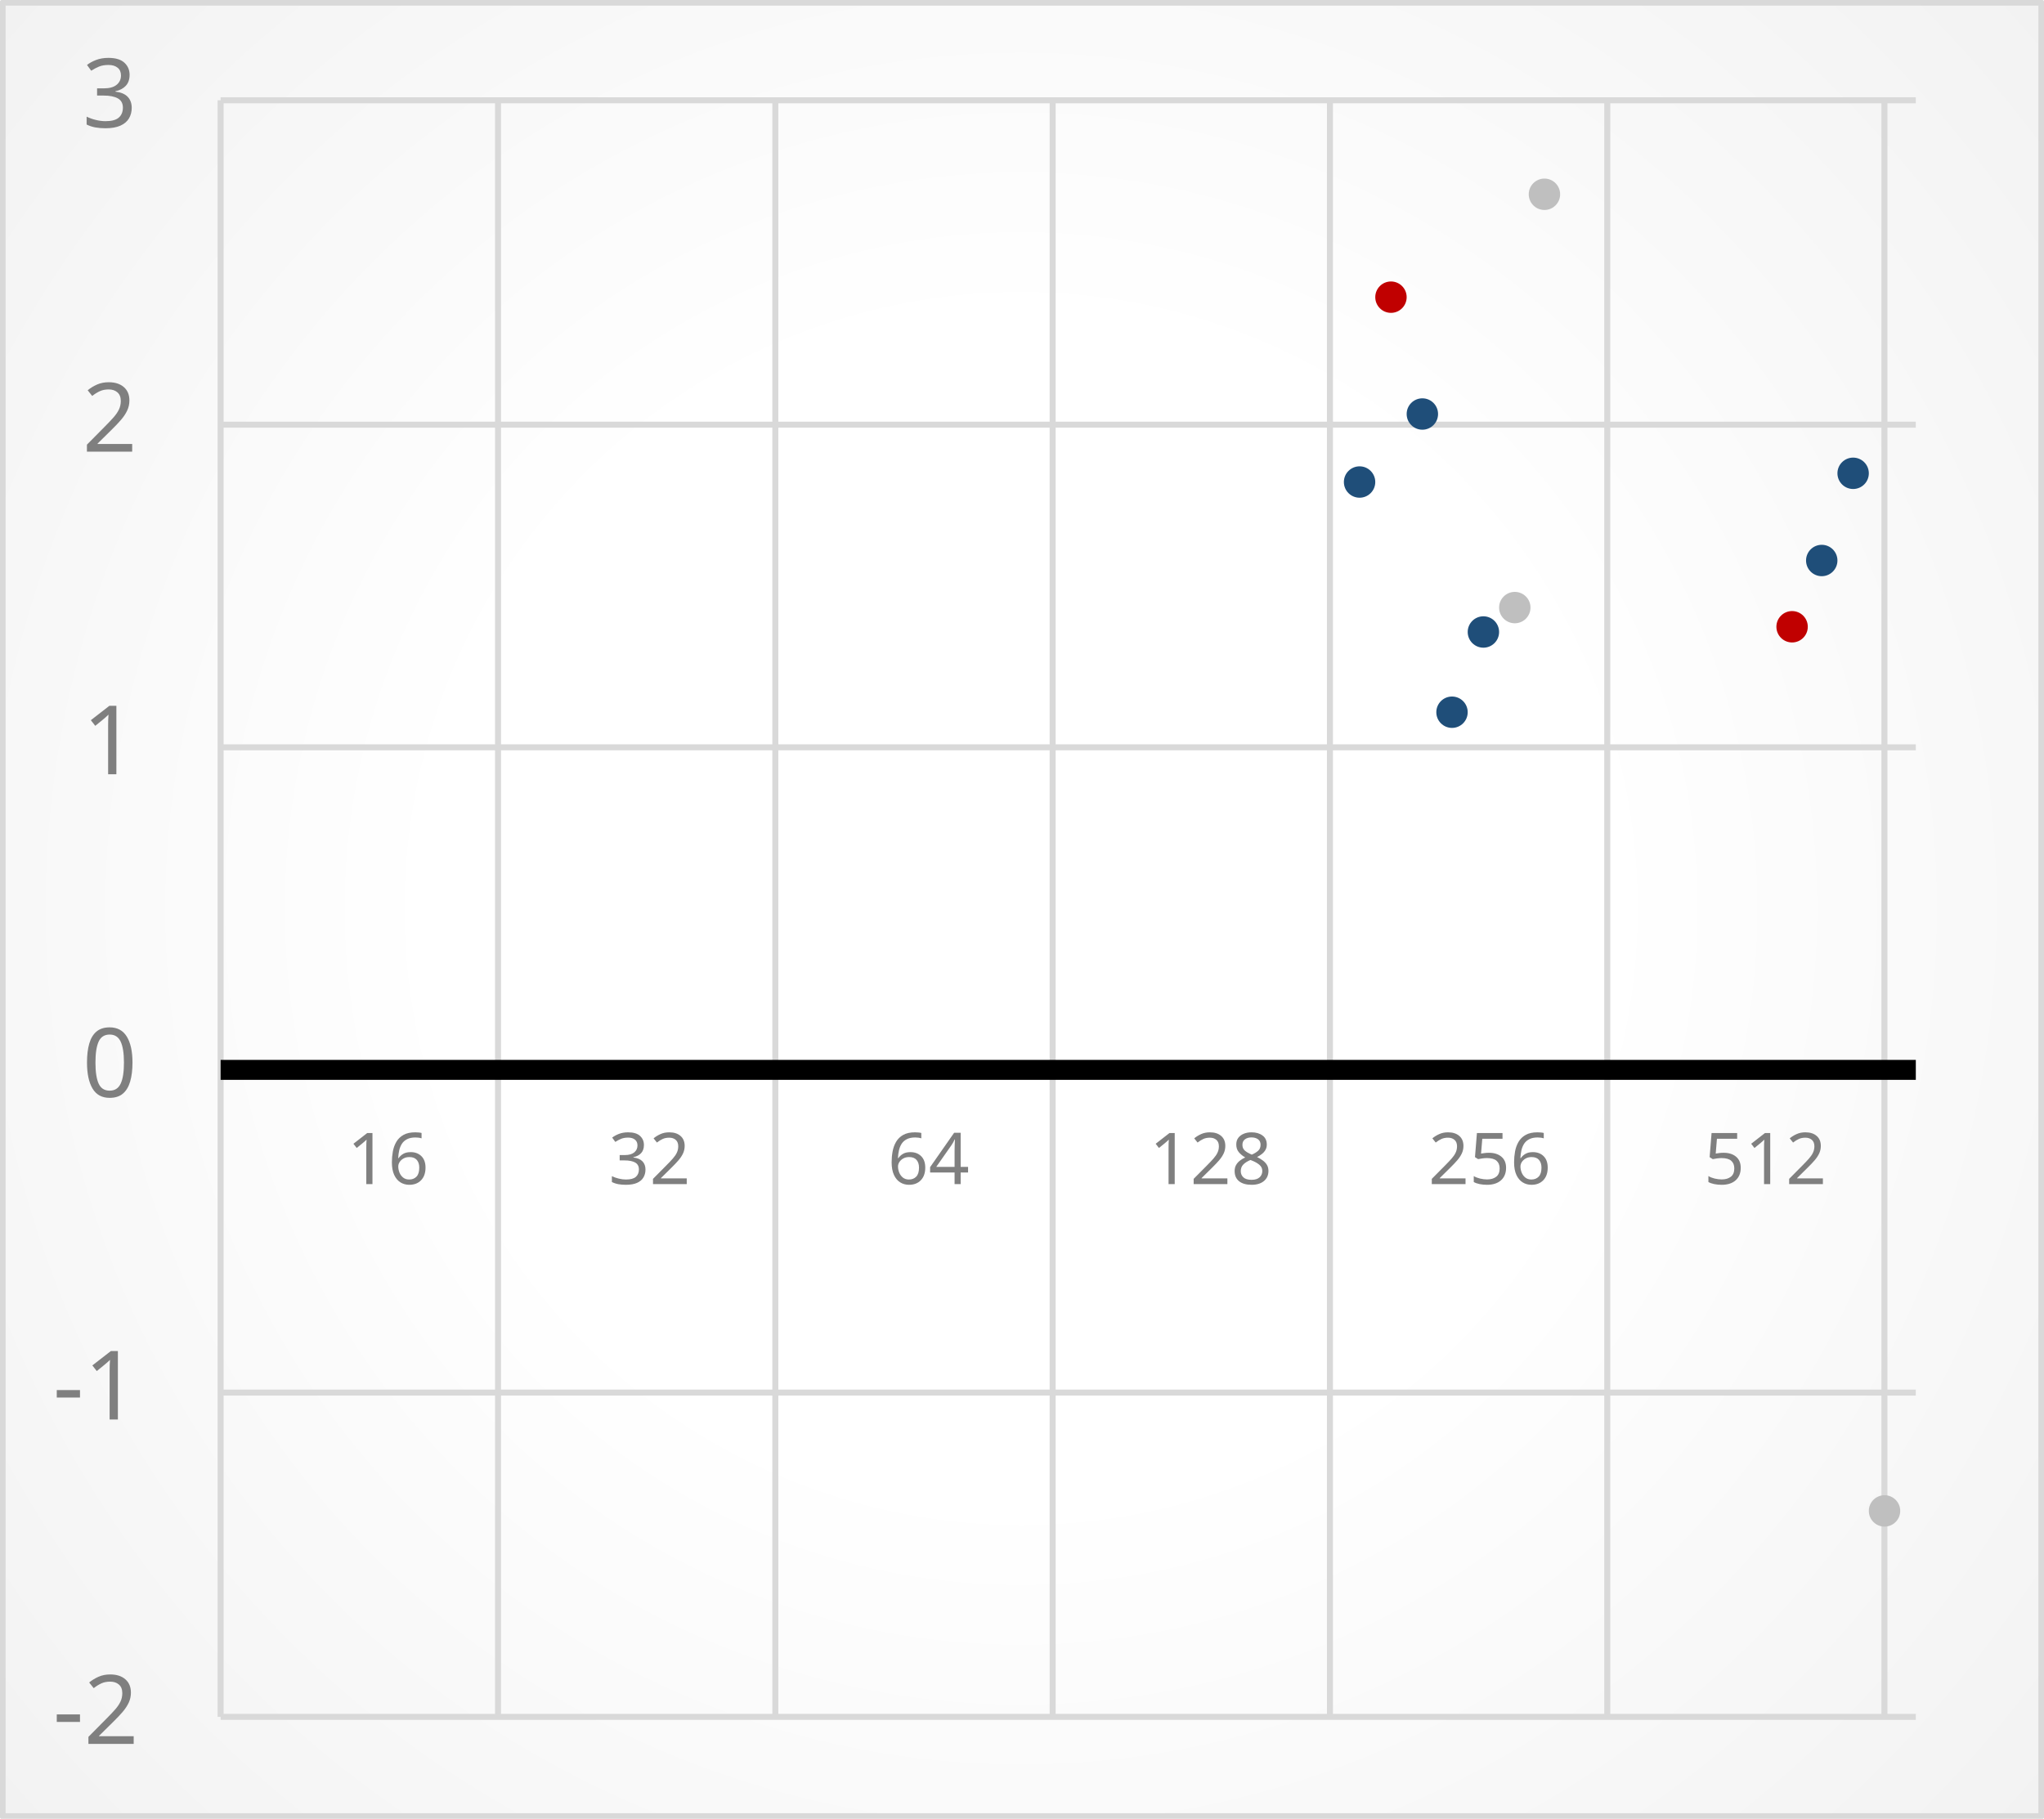
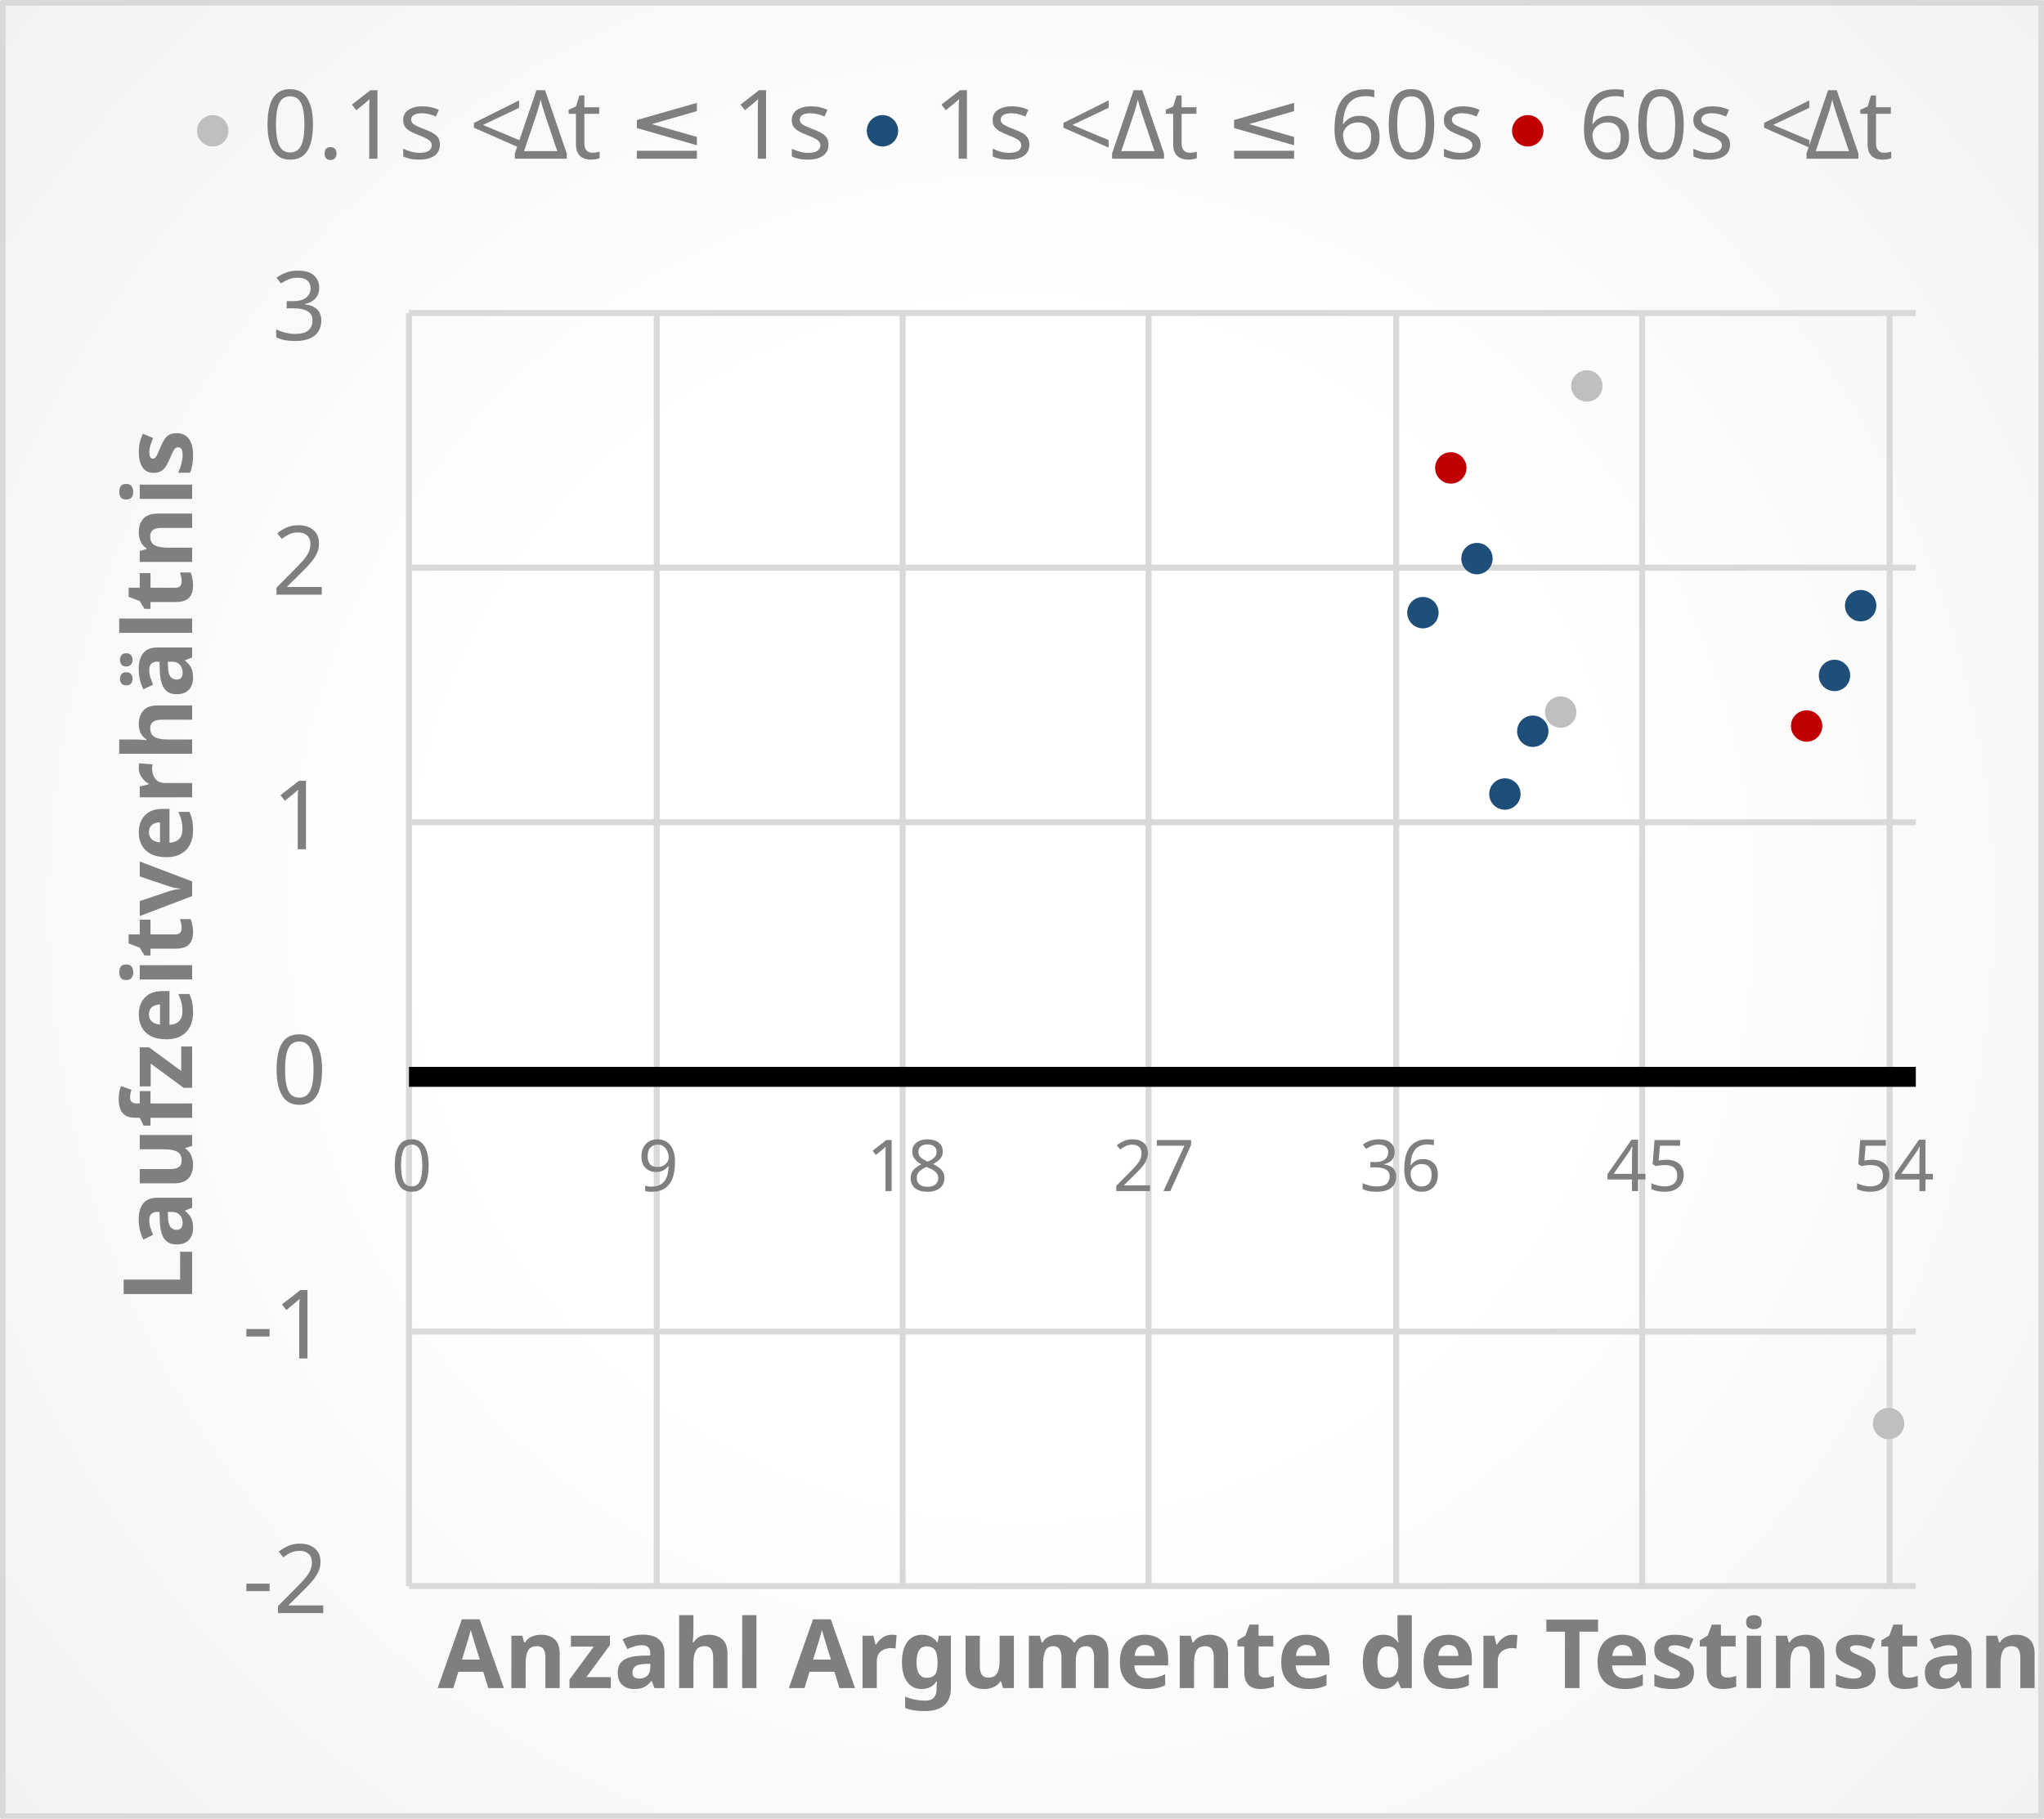
<svg xmlns="http://www.w3.org/2000/svg" width="1172" height="1043" overflow="hidden">
  <defs>
    <clipPath id="clip0">
-       <rect x="1481" y="815" width="1172" height="1043" />
-     </clipPath>
-     <radialGradient cx="1.6196e+06" cy="1.44087e+06" r="2.16777e+06" gradientUnits="userSpaceOnUse" spreadMethod="pad" id="fill1" gradientTransform="matrix(0.000360892 0 0 0.000360892 1482 816)">
+       <rect x="1436" y="764" width="1172" height="1043" />
+     </clipPath>
+     <radialGradient cx="1.6196e+06" cy="1.44087e+06" r="2.16777e+06" fx="1.6196e+06" fy="1.44087e+06" gradientUnits="userSpaceOnUse" spreadMethod="pad" id="fill1" gradientTransform="matrix(0.000360892 0 0 0.000360892 1437 765)">
      <stop offset="0" stop-color="#FFFFFF" />
      <stop offset="0.43" stop-color="#FFFFFF" />
      <stop offset="1" stop-color="#F2F2F2" />
    </radialGradient>
    <clipPath id="clip2">
-       <rect x="1481" y="816" width="1169" height="1039" />
+       <rect x="1436" y="765" width="1170" height="1039" />
    </clipPath>
    <clipPath id="clip3">
-       <rect x="1481" y="816" width="1169" height="1039" />
+       <rect x="1436" y="765" width="1170" height="1039" />
    </clipPath>
    <clipPath id="clip4">
-       <rect x="1481" y="816" width="1169" height="1039" />
+       <rect x="1436" y="765" width="1170" height="1039" />
    </clipPath>
    <clipPath id="clip5">
-       <rect x="1481" y="816" width="1169" height="1039" />
+       <rect x="1436" y="765" width="1170" height="1039" />
    </clipPath>
    <clipPath id="clip6">
-       <rect x="1481" y="816" width="1169" height="1039" />
+       <rect x="1436" y="765" width="1170" height="1039" />
    </clipPath>
    <clipPath id="clip7">
-       <rect x="1481" y="816" width="1169" height="1039" />
+       <rect x="1436" y="765" width="1170" height="1039" />
    </clipPath>
    <clipPath id="clip8">
-       <rect x="1481" y="816" width="1169" height="1039" />
+       <rect x="1436" y="765" width="1170" height="1039" />
    </clipPath>
    <clipPath id="clip9">
-       <rect x="1481" y="816" width="1169" height="1039" />
+       <rect x="1436" y="765" width="1170" height="1039" />
    </clipPath>
    <clipPath id="clip10">
-       <rect x="1481" y="816" width="1169" height="1039" />
+       <rect x="1436" y="765" width="1170" height="1039" />
    </clipPath>
    <clipPath id="clip11">
-       <rect x="1481" y="816" width="1169" height="1039" />
+       <rect x="1436" y="765" width="1170" height="1039" />
    </clipPath>
    <clipPath id="clip12">
-       <rect x="1481" y="816" width="1169" height="1039" />
+       <rect x="1436" y="765" width="1170" height="1039" />
    </clipPath>
    <clipPath id="clip13">
-       <rect x="1481" y="816" width="1169" height="1039" />
+       <rect x="1436" y="765" width="1170" height="1039" />
    </clipPath>
    <clipPath id="clip14">
-       <rect x="1481" y="816" width="1169" height="1039" />
+       <rect x="1436" y="765" width="1170" height="1039" />
    </clipPath>
    <clipPath id="clip15">
-       <rect x="1481" y="816" width="1169" height="1039" />
+       <rect x="1436" y="765" width="1170" height="1039" />
    </clipPath>
    <clipPath id="clip16">
-       <rect x="1481" y="816" width="1169" height="1039" />
+       <rect x="1436" y="765" width="1170" height="1039" />
    </clipPath>
    <clipPath id="clip17">
-       <rect x="1481" y="816" width="1169" height="1039" />
+       <rect x="1436" y="765" width="1170" height="1039" />
    </clipPath>
    <clipPath id="clip18">
-       <rect x="1481" y="816" width="1169" height="1039" />
+       <rect x="1436" y="765" width="1170" height="1039" />
    </clipPath>
    <clipPath id="clip19">
-       <rect x="1481" y="816" width="1169" height="1039" />
+       <rect x="1436" y="765" width="1170" height="1039" />
    </clipPath>
    <clipPath id="clip20">
-       <rect x="1481" y="816" width="1169" height="1039" />
+       <rect x="1436" y="765" width="1170" height="1039" />
+     </clipPath>
+     <clipPath id="clip21">
+       <rect x="1436" y="765" width="1170" height="1039" />
+     </clipPath>
+     <clipPath id="clip22">
+       <rect x="1436" y="765" width="1170" height="1039" />
+     </clipPath>
+     <clipPath id="clip23">
+       <rect x="1436" y="765" width="1170" height="1039" />
+     </clipPath>
+     <clipPath id="clip24">
+       <rect x="1436" y="765" width="1170" height="1039" />
+     </clipPath>
+     <clipPath id="clip25">
+       <rect x="1436" y="765" width="1170" height="1039" />
+     </clipPath>
+     <clipPath id="clip26">
+       <rect x="1436" y="765" width="1170" height="1039" />
+     </clipPath>
+     <clipPath id="clip27">
+       <rect x="1436" y="765" width="1170" height="1039" />
+     </clipPath>
+     <clipPath id="clip28">
+       <rect x="1436" y="765" width="1170" height="1039" />
+     </clipPath>
+     <clipPath id="clip29">
+       <rect x="1436" y="765" width="1170" height="1039" />
+     </clipPath>
+     <clipPath id="clip30">
+       <rect x="1436" y="765" width="1170" height="1039" />
+     </clipPath>
+     <clipPath id="clip31">
+       <rect x="1436" y="765" width="1170" height="1039" />
+     </clipPath>
+     <clipPath id="clip32">
+       <rect x="1436" y="765" width="1170" height="1039" />
+     </clipPath>
+     <clipPath id="clip33">
+       <rect x="1436" y="765" width="1170" height="1039" />
+     </clipPath>
+     <clipPath id="clip34">
+       <rect x="1436" y="765" width="1170" height="1039" />
    </clipPath>
  </defs>
-   <g clip-path="url(#clip0)" transform="translate(-1481 -815)">
-     <rect x="1482" y="816" width="1169" height="1040" fill="url(#fill1)" />
+   <g clip-path="url(#clip0)" transform="translate(-1436 -764)">
+     <rect x="1437" y="765" width="1169" height="1040" fill="url(#fill1)" />
    <g clip-path="url(#clip2)">
-       <path d="M1607.5 1799.5 2579.5 1799.5M1607.5 1613.55 2579.5 1613.55M1607.5 1243.54 2579.5 1243.54M1607.5 1058.53 2579.5 1058.53M1607.5 872.5 2579.5 872.5" stroke="#D9D9D9" stroke-width="3.438" stroke-linejoin="round" stroke-miterlimit="10" fill="none" />
+       <path d="M1670.5 1673.5 2534.5 1673.5M1670.5 1527.55 2534.5 1527.55M1670.5 1235.54 2534.5 1235.54M1670.5 1089.54 2534.5 1089.54M1670.5 943.5 2534.5 943.5" stroke="#D9D9D9" stroke-width="3.438" stroke-linejoin="round" stroke-miterlimit="10" fill="none" />
    </g>
    <g clip-path="url(#clip3)">
-       <path d="M1607.5 872.5 1607.5 1799.5M1766.56 872.5 1766.56 1799.5M1925.56 872.5 1925.56 1799.5M2084.57 872.5 2084.57 1799.5M2243.57 872.5 2243.57 1799.5M2402.58 872.5 2402.58 1799.5M2561.5 872.5 2561.5 1799.5" stroke="#D9D9D9" stroke-width="3.438" stroke-linejoin="round" stroke-miterlimit="10" fill="none" />
+       <path d="M1670.5 943.5 1670.5 1673.5M1812.56 943.5 1812.56 1673.5M1953.56 943.5 1953.56 1673.5M2094.57 943.5 2094.57 1673.5M2236.57 943.5 2236.57 1673.5M2377.58 943.5 2377.58 1673.5M2519.5 943.5 2519.5 1673.5" stroke="#D9D9D9" stroke-width="3.438" stroke-linejoin="round" stroke-miterlimit="10" fill="none" />
    </g>
    <g clip-path="url(#clip4)">
-       <path d="M1607.5 1428.5 2579.5 1428.5" stroke="#000000" stroke-width="11.458" stroke-linejoin="round" stroke-miterlimit="10" fill="none" fill-rule="evenodd" />
+       <path d="M1670.5 1381.5 2534.5 1381.5" stroke="#000000" stroke-width="11.458" stroke-linejoin="round" stroke-miterlimit="10" fill="none" fill-rule="evenodd" />
    </g>
    <g clip-path="url(#clip5)">
-       <path d="M2358.56 1163.41C2358.56 1168.38 2354.53 1172.41 2349.56 1172.41 2344.59 1172.41 2340.56 1168.38 2340.56 1163.41 2340.56 1158.44 2344.59 1154.41 2349.56 1154.41 2354.53 1154.41 2358.56 1158.44 2358.56 1163.41Z" fill="#BFBFBF" />
-       <path d="M2375.56 926.406C2375.56 931.376 2371.53 935.406 2366.56 935.406 2361.59 935.406 2357.56 931.376 2357.56 926.406 2357.56 921.435 2361.59 917.406 2366.56 917.406 2371.53 917.406 2375.56 921.435 2375.56 926.406Z" fill="#BFBFBF" />
-       <path d="M2570.56 1681.41C2570.56 1686.38 2566.53 1690.41 2561.56 1690.41 2556.59 1690.41 2552.56 1686.38 2552.56 1681.41 2552.56 1676.44 2556.59 1672.41 2561.56 1672.41 2566.53 1672.41 2570.56 1676.44 2570.56 1681.41Z" fill="#BFBFBF" />
+       <path d="M2339.88 1172.32C2339.88 1177.29 2335.85 1181.32 2330.88 1181.32 2325.9 1181.32 2321.88 1177.29 2321.88 1172.32 2321.88 1167.35 2325.9 1163.32 2330.88 1163.32 2335.85 1163.32 2339.88 1167.35 2339.88 1172.32Z" fill="#BFBFBF" />
+       <path d="M2354.87 985.317C2354.87 990.288 2350.85 994.317 2345.88 994.317 2340.9 994.317 2336.88 990.288 2336.88 985.317 2336.88 980.347 2340.9 976.318 2345.88 976.318 2350.85 976.318 2354.87 980.347 2354.87 985.317Z" fill="#BFBFBF" />
+       <path d="M2527.88 1580.32C2527.88 1585.29 2523.85 1589.32 2518.88 1589.32 2513.9 1589.32 2509.88 1585.29 2509.88 1580.32 2509.88 1575.35 2513.9 1571.32 2518.88 1571.32 2523.85 1571.32 2527.88 1575.35 2527.88 1580.32Z" fill="#BFBFBF" />
    </g>
    <g clip-path="url(#clip6)">
-       <path d="M2269.56 1091.41C2269.56 1096.38 2265.53 1100.41 2260.56 1100.41 2255.59 1100.41 2251.56 1096.38 2251.56 1091.41 2251.56 1086.44 2255.59 1082.41 2260.56 1082.41 2265.53 1082.41 2269.56 1086.44 2269.56 1091.41Z" fill="#1F4E79" />
-       <path d="M2305.56 1052.41C2305.56 1057.38 2301.53 1061.41 2296.56 1061.41 2291.59 1061.41 2287.56 1057.38 2287.56 1052.41 2287.56 1047.44 2291.59 1043.41 2296.56 1043.41 2301.53 1043.41 2305.56 1047.44 2305.56 1052.41Z" fill="#1F4E79" />
-       <path d="M2322.56 1223.41C2322.56 1228.38 2318.53 1232.41 2313.56 1232.41 2308.59 1232.41 2304.56 1228.38 2304.56 1223.41 2304.56 1218.44 2308.59 1214.41 2313.56 1214.41 2318.53 1214.41 2322.56 1218.44 2322.56 1223.41Z" fill="#1F4E79" />
-       <path d="M2340.56 1177.41C2340.56 1182.38 2336.53 1186.41 2331.56 1186.41 2326.59 1186.41 2322.56 1182.38 2322.56 1177.41 2322.56 1172.44 2326.59 1168.41 2331.56 1168.41 2336.53 1168.41 2340.56 1172.44 2340.56 1177.41Z" fill="#1F4E79" />
-       <path d="M2534.56 1136.41C2534.56 1141.38 2530.53 1145.41 2525.56 1145.41 2520.59 1145.41 2516.56 1141.38 2516.56 1136.41 2516.56 1131.44 2520.59 1127.41 2525.56 1127.41 2530.53 1127.41 2534.56 1131.44 2534.56 1136.41Z" fill="#1F4E79" />
-       <path d="M2552.56 1086.41C2552.56 1091.38 2548.53 1095.41 2543.56 1095.41 2538.59 1095.41 2534.56 1091.38 2534.56 1086.41 2534.56 1081.44 2538.59 1077.41 2543.56 1077.41 2548.53 1077.41 2552.56 1081.44 2552.56 1086.41Z" fill="#1F4E79" />
+       <path d="M2260.87 1115.32C2260.87 1120.29 2256.85 1124.32 2251.88 1124.32 2246.9 1124.32 2242.88 1120.29 2242.88 1115.32 2242.88 1110.35 2246.9 1106.32 2251.88 1106.32 2256.85 1106.32 2260.87 1110.35 2260.87 1115.32Z" fill="#1F4E79" />
+       <path d="M2291.87 1084.32C2291.87 1089.29 2287.85 1093.32 2282.88 1093.32 2277.9 1093.32 2273.88 1089.29 2273.88 1084.32 2273.88 1079.35 2277.9 1075.32 2282.88 1075.32 2287.85 1075.32 2291.87 1079.35 2291.87 1084.32Z" fill="#1F4E79" />
+       <path d="M2307.88 1219.32C2307.88 1224.29 2303.85 1228.32 2298.88 1228.32 2293.9 1228.32 2289.88 1224.29 2289.88 1219.32 2289.88 1214.35 2293.9 1210.32 2298.88 1210.32 2303.85 1210.32 2307.88 1214.35 2307.88 1219.32Z" fill="#1F4E79" />
+       <path d="M2323.87 1183.32C2323.87 1188.29 2319.85 1192.32 2314.88 1192.32 2309.9 1192.32 2305.88 1188.29 2305.88 1183.32 2305.88 1178.35 2309.9 1174.32 2314.88 1174.32 2319.85 1174.32 2323.87 1178.35 2323.87 1183.32Z" fill="#1F4E79" />
+       <path d="M2496.87 1151.32C2496.87 1156.29 2492.85 1160.32 2487.88 1160.32 2482.9 1160.32 2478.88 1156.29 2478.88 1151.32 2478.88 1146.35 2482.9 1142.32 2487.88 1142.32 2492.85 1142.32 2496.87 1146.35 2496.87 1151.32Z" fill="#1F4E79" />
+       <path d="M2511.87 1111.32C2511.87 1116.29 2507.85 1120.32 2502.88 1120.32 2497.9 1120.32 2493.88 1116.29 2493.88 1111.32 2493.88 1106.35 2497.9 1102.32 2502.88 1102.32 2507.85 1102.32 2511.87 1106.35 2511.87 1111.32Z" fill="#1F4E79" />
    </g>
    <g clip-path="url(#clip7)">
-       <path d="M2287.56 985.406C2287.56 990.376 2283.53 994.406 2278.56 994.406 2273.59 994.406 2269.56 990.376 2269.56 985.406 2269.56 980.435 2273.59 976.406 2278.56 976.406 2283.53 976.406 2287.56 980.435 2287.56 985.406Z" fill="#C00000" />
-       <path d="M2517.56 1174.41C2517.56 1179.38 2513.53 1183.41 2508.56 1183.41 2503.59 1183.41 2499.56 1179.38 2499.56 1174.41 2499.56 1169.44 2503.59 1165.41 2508.56 1165.41 2513.53 1165.41 2517.56 1169.44 2517.56 1174.41Z" fill="#C00000" />
+       <path d="M2276.87 1032.32C2276.87 1037.29 2272.85 1041.32 2267.88 1041.32 2262.9 1041.32 2258.88 1037.29 2258.88 1032.32 2258.88 1027.35 2262.9 1023.32 2267.88 1023.32 2272.85 1023.32 2276.87 1027.35 2276.87 1032.32Z" fill="#C00000" />
+       <path d="M2480.87 1180.32C2480.87 1185.29 2476.85 1189.32 2471.88 1189.32 2466.9 1189.32 2462.88 1185.29 2462.88 1180.32 2462.88 1175.35 2466.9 1171.32 2471.88 1171.32 2476.85 1171.32 2480.87 1175.35 2480.87 1180.32Z" fill="#C00000" />
    </g>
    <g clip-path="url(#clip8)">
-       <text fill="#7F7F7F" font-family="Calibri,Calibri_MSFontService,sans-serif" font-weight="400" font-size="55" transform="matrix(1 0 0 1 1511.35 1815)">-2</text>
+       <text fill="#7F7F7F" font-family="Calibri,Calibri_MSFontService,sans-serif" font-weight="400" font-size="55" transform="matrix(1 0 0 1 1575.06 1689)">-2</text>
    </g>
    <g clip-path="url(#clip9)">
-       <text fill="#7F7F7F" font-family="Calibri,Calibri_MSFontService,sans-serif" font-weight="400" font-size="55" transform="matrix(1 0 0 1 1511.35 1629)">-1</text>
+       <text fill="#7F7F7F" font-family="Calibri,Calibri_MSFontService,sans-serif" font-weight="400" font-size="55" transform="matrix(1 0 0 1 1575.06 1543)">-1</text>
    </g>
    <g clip-path="url(#clip10)">
-       <text fill="#7F7F7F" font-family="Calibri,Calibri_MSFontService,sans-serif" font-weight="400" font-size="55" transform="matrix(1 0 0 1 1528.2 1444)">0</text>
+       <text fill="#7F7F7F" font-family="Calibri,Calibri_MSFontService,sans-serif" font-weight="400" font-size="55" transform="matrix(1 0 0 1 1591.91 1397)">0</text>
    </g>
    <g clip-path="url(#clip11)">
-       <text fill="#7F7F7F" font-family="Calibri,Calibri_MSFontService,sans-serif" font-weight="400" font-size="55" transform="matrix(1 0 0 1 1528.2 1259)">1</text>
+       <text fill="#7F7F7F" font-family="Calibri,Calibri_MSFontService,sans-serif" font-weight="400" font-size="55" transform="matrix(1 0 0 1 1591.91 1251)">1</text>
    </g>
    <g clip-path="url(#clip12)">
-       <text fill="#7F7F7F" font-family="Calibri,Calibri_MSFontService,sans-serif" font-weight="400" font-size="55" transform="matrix(1 0 0 1 1528.2 1074)">2</text>
+       <text fill="#7F7F7F" font-family="Calibri,Calibri_MSFontService,sans-serif" font-weight="400" font-size="55" transform="matrix(1 0 0 1 1591.91 1105)">2</text>
    </g>
    <g clip-path="url(#clip13)">
-       <text fill="#7F7F7F" font-family="Calibri,Calibri_MSFontService,sans-serif" font-weight="400" font-size="55" transform="matrix(1 0 0 1 1528.2 888)">3</text>
+       <text fill="#7F7F7F" font-family="Calibri,Calibri_MSFontService,sans-serif" font-weight="400" font-size="55" transform="matrix(1 0 0 1 1591.91 959)">3</text>
    </g>
    <g clip-path="url(#clip14)">
-       <text fill="#7F7F7F" font-family="Calibri,Calibri_MSFontService,sans-serif" font-weight="400" font-size="41" transform="matrix(1 0 0 1 1596.64 1494)" />
+       <text fill="#7F7F7F" font-family="Calibri,Calibri_MSFontService,sans-serif" font-weight="400" font-size="41" transform="matrix(1 0 0 1 1660.35 1447)">0</text>
    </g>
    <g clip-path="url(#clip15)">
-       <text fill="#7F7F7F" font-family="Calibri,Calibri_MSFontService,sans-serif" font-weight="400" font-size="41" transform="matrix(1 0 0 1 1680 1494)">16</text>
+       <text fill="#7F7F7F" font-family="Calibri,Calibri_MSFontService,sans-serif" font-weight="400" font-size="41" transform="matrix(1 0 0 1 1801.74 1447)">9</text>
    </g>
    <g clip-path="url(#clip16)">
-       <text fill="#7F7F7F" font-family="Calibri,Calibri_MSFontService,sans-serif" font-weight="400" font-size="41" transform="matrix(1 0 0 1 1830 1494)">32</text>
+       <text fill="#7F7F7F" font-family="Calibri,Calibri_MSFontService,sans-serif" font-weight="400" font-size="41" transform="matrix(1 0 0 1 1932.68 1447)">18</text>
    </g>
    <g clip-path="url(#clip17)">
-       <text fill="#7F7F7F" font-family="Calibri,Calibri_MSFontService,sans-serif" font-weight="400" font-size="41" transform="matrix(1 0 0 1 1990 1494)">64</text>
+       <text fill="#7F7F7F" font-family="Calibri,Calibri_MSFontService,sans-serif" font-weight="400" font-size="41" transform="matrix(1 0 0 1 2074.07 1447)">27</text>
    </g>
    <g clip-path="url(#clip18)">
-       <text fill="#7F7F7F" font-family="Calibri,Calibri_MSFontService,sans-serif" font-weight="400" font-size="41" transform="matrix(1 0 0 1 2140 1494)">128</text>
+       <text fill="#7F7F7F" font-family="Calibri,Calibri_MSFontService,sans-serif" font-weight="400" font-size="41" transform="matrix(1 0 0 1 2215.46 1447)">36</text>
    </g>
    <g clip-path="url(#clip19)">
-       <text fill="#7F7F7F" font-family="Calibri,Calibri_MSFontService,sans-serif" font-weight="400" font-size="41" transform="matrix(1 0 0 1 2300 1494)">256</text>
+       <text fill="#7F7F7F" font-family="Calibri,Calibri_MSFontService,sans-serif" font-weight="400" font-size="41" transform="matrix(1 0 0 1 2356.85 1447)">45</text>
    </g>
    <g clip-path="url(#clip20)">
-       <text fill="#7F7F7F" font-family="Calibri,Calibri_MSFontService,sans-serif" font-weight="400" font-size="41" transform="matrix(1 0 0 1 2458 1494)">512</text>
-     </g>
-     <rect x="1482.5" y="816.5" width="1169" height="1040" stroke="#D9D9D9" stroke-width="3.438" stroke-linejoin="round" stroke-miterlimit="10" fill="none" />
+       <text fill="#7F7F7F" font-family="Calibri,Calibri_MSFontService,sans-serif" font-weight="400" font-size="41" transform="matrix(1 0 0 1 2498.24 1447)">54</text>
+     </g>
+     <g clip-path="url(#clip21)">
+       <text fill="#7F7F7F" font-family="Calibri,Calibri_MSFontService,sans-serif" font-weight="700" font-size="55" transform="matrix(6.12323e-17 -1 1 6.12323e-17 1546.16 1511)">Laufzeitverhältnis</text>
+     </g>
+     <g clip-path="url(#clip22)">
+       <text fill="#7F7F7F" font-family="Calibri,Calibri_MSFontService,sans-serif" font-weight="700" font-size="55" transform="matrix(1 0 0 1 1686.97 1732)">Anzahl Argumente der Testinstanzen</text>
+     </g>
+     <g clip-path="url(#clip23)">
+       <path d="M1567 839C1567 843.971 1562.97 848 1558 848 1553.03 848 1549 843.971 1549 839 1549 834.03 1553.03 830 1558 830 1562.97 830 1567 834.03 1567 839Z" fill="#BFBFBF" />
+     </g>
+     <g clip-path="url(#clip24)">
+       <text fill="#7F7F7F" font-family="Calibri,Calibri_MSFontService,sans-serif" font-weight="400" font-size="55" transform="matrix(1 0 0 1 1586.7 855)">0.1s &lt; </text>
+     </g>
+     <g clip-path="url(#clip25)">
+       <text fill="#7F7F7F" font-family="Calibri,Calibri_MSFontService,sans-serif" font-weight="400" font-size="55" transform="matrix(1 0 0 1 1730.12 855)">Δ</text>
+     </g>
+     <g clip-path="url(#clip26)">
+       <text fill="#7F7F7F" font-family="Calibri,Calibri_MSFontService,sans-serif" font-weight="400" font-size="55" transform="matrix(1 0 0 1 1761.17 855)">t ≤ 1s</text>
+     </g>
+     <g clip-path="url(#clip27)">
+       <path d="M1951 839C1951 843.971 1946.97 848 1942 848 1937.03 848 1933 843.971 1933 839 1933 834.03 1937.03 830 1942 830 1946.97 830 1951 834.03 1951 839Z" fill="#1F4E79" />
+     </g>
+     <g clip-path="url(#clip28)">
+       <text fill="#7F7F7F" font-family="Calibri,Calibri_MSFontService,sans-serif" font-weight="400" font-size="55" transform="matrix(1 0 0 1 1970.9 855)">1s &lt; </text>
+     </g>
+     <g clip-path="url(#clip29)">
+       <text fill="#7F7F7F" font-family="Calibri,Calibri_MSFontService,sans-serif" font-weight="400" font-size="55" transform="matrix(1 0 0 1 2072.56 855)">Δ</text>
+     </g>
+     <g clip-path="url(#clip30)">
+       <text fill="#7F7F7F" font-family="Calibri,Calibri_MSFontService,sans-serif" font-weight="400" font-size="55" transform="matrix(1 0 0 1 2103.61 855)">t ≤ 60s</text>
+     </g>
+     <g clip-path="url(#clip31)">
+       <path d="M2321 839C2321 843.971 2316.97 848 2312 848 2307.03 848 2303 843.971 2303 839 2303 834.03 2307.03 830 2312 830 2316.97 830 2321 834.03 2321 839Z" fill="#C00000" />
+     </g>
+     <g clip-path="url(#clip32)">
+       <text fill="#7F7F7F" font-family="Calibri,Calibri_MSFontService,sans-serif" font-weight="400" font-size="55" transform="matrix(1 0 0 1 2341.2 855)">60s &lt; </text>
+     </g>
+     <g clip-path="url(#clip33)">
+       <text fill="#7F7F7F" font-family="Calibri,Calibri_MSFontService,sans-serif" font-weight="400" font-size="55" transform="matrix(1 0 0 1 2470.73 855)">Δ</text>
+     </g>
+     <g clip-path="url(#clip34)">
+       <text fill="#7F7F7F" font-family="Calibri,Calibri_MSFontService,sans-serif" font-weight="400" font-size="55" transform="matrix(1 0 0 1 2501.78 855)">t</text>
+     </g>
+     <rect x="1437.5" y="765.5" width="1169" height="1040" stroke="#D9D9D9" stroke-width="3.438" stroke-linejoin="round" stroke-miterlimit="10" fill="none" />
  </g>
</svg>
